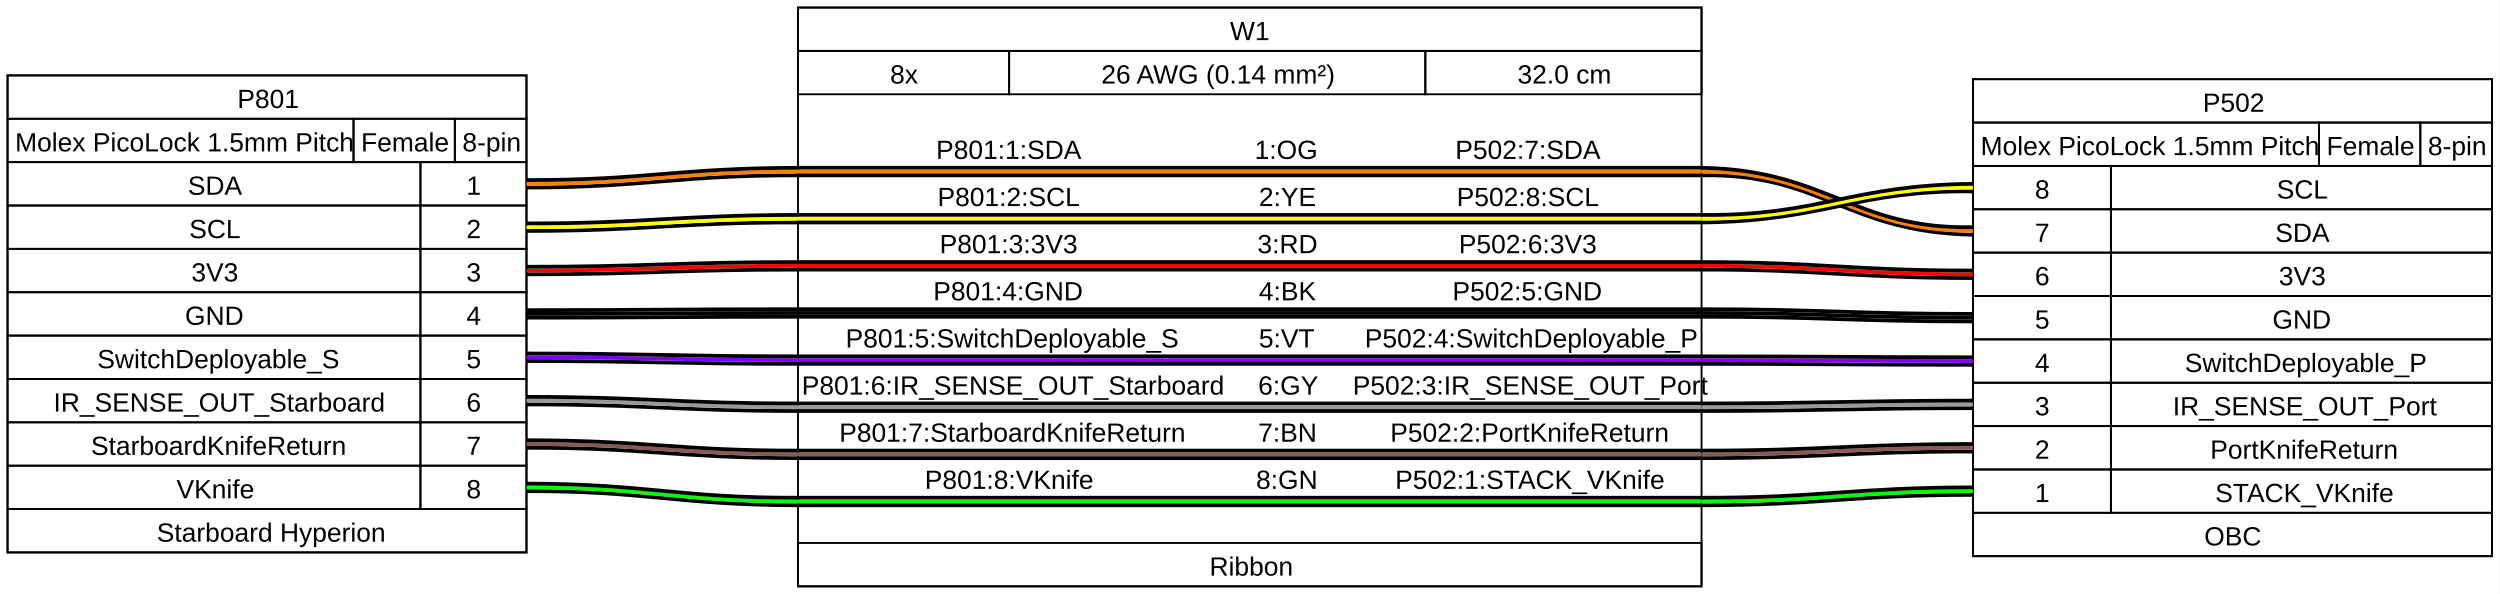
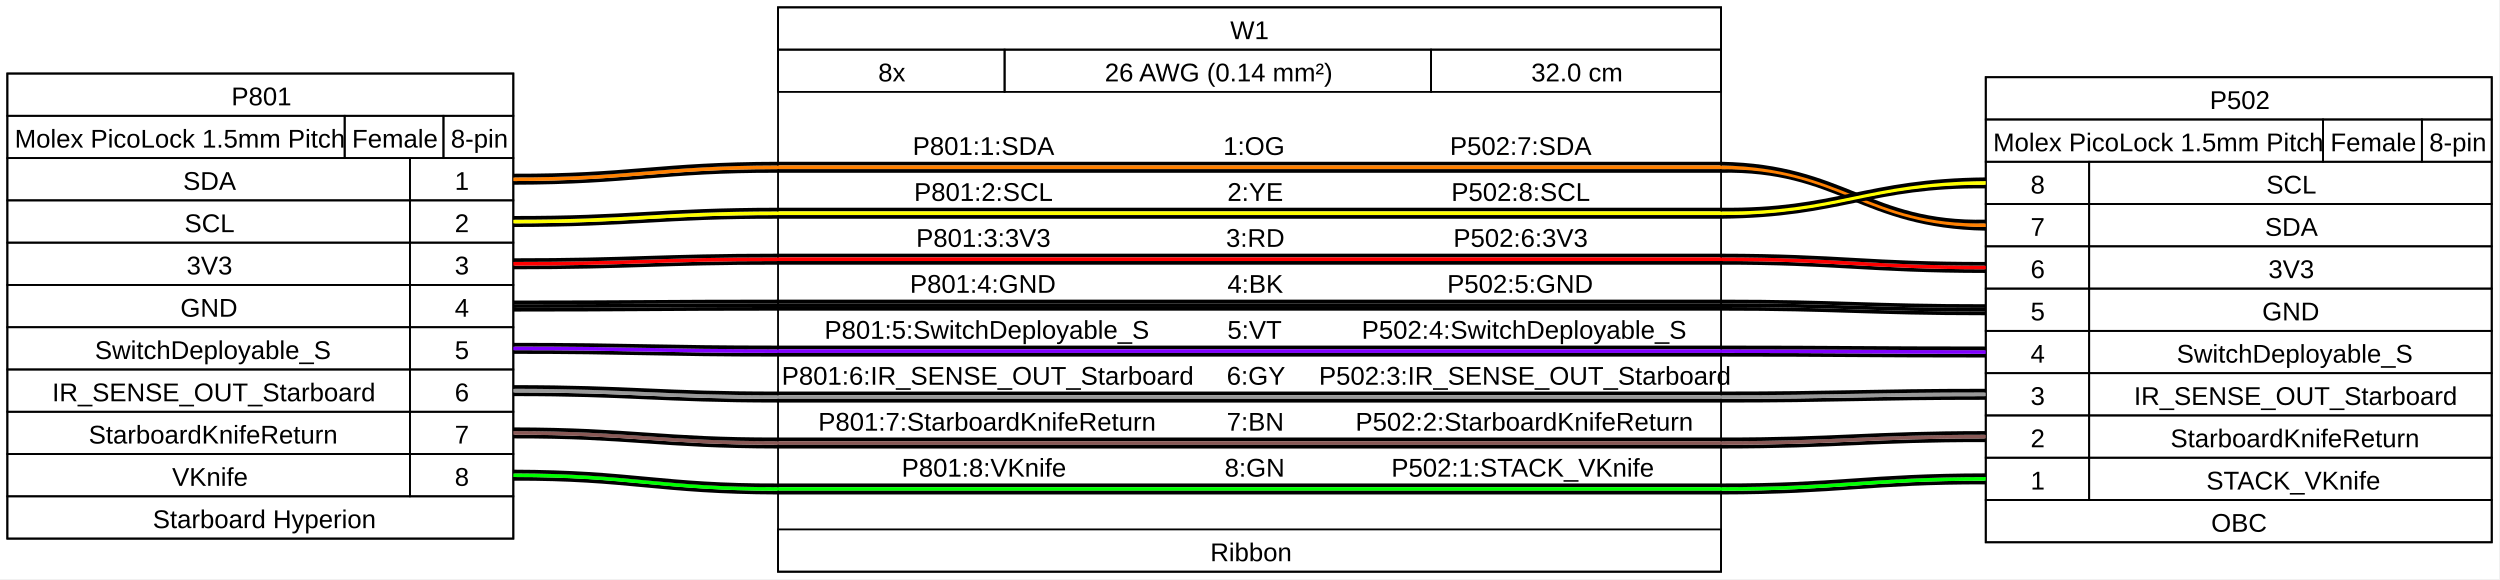
- <svg xmlns="http://www.w3.org/2000/svg" width="1326pt" height="315pt" viewBox="0.00 0.00 1326.00 315.00">
+ <svg xmlns="http://www.w3.org/2000/svg" width="1360pt" height="315pt" viewBox="0.00 0.00 1360.00 315.00">
  <g id="graph0" class="graph" transform="scale(1 1) rotate(0) translate(4 311)">
-     <polygon fill="#ffffff" stroke="none" points="-4,4 -4,-311 1321.75,-311 1321.75,4 -4,4" />
+     <polygon fill="#ffffff" stroke="none" points="-4,4 -4,-311 1355.5,-311 1355.5,4 -4,4" />
    <g id="node1" class="node">
      <polygon fill="#ffffff" stroke="black" points="275.25,-271 0,-271 0,-18 275.25,-18 275.25,-271" />
      <polygon fill="none" stroke="black" points="0,-248 0,-271 275.25,-271 275.25,-248 0,-248" />
      <text xml:space="preserve" text-anchor="start" x="121.88" y="-253.7" font-family="arial" font-size="14.00">P801</text>
      <polygon fill="none" stroke="black" points="0,-225 0,-248 183.5,-248 183.5,-225 0,-225" />
      <text xml:space="preserve" text-anchor="start" x="4" y="-230.7" font-family="arial" font-size="14.00">Molex PicoLock 1.5mm Pitch</text>
      <polygon fill="none" stroke="black" points="183.5,-225 183.5,-248 237.25,-248 237.25,-225 183.5,-225" />
      <text xml:space="preserve" text-anchor="start" x="187.5" y="-230.7" font-family="arial" font-size="14.00">Female</text>
      <polygon fill="none" stroke="black" points="237.25,-225 237.25,-248 275.25,-248 275.25,-225 237.25,-225" />
      <text xml:space="preserve" text-anchor="start" x="241.25" y="-230.7" font-family="arial" font-size="14.00">8-pin</text>
      <polygon fill="none" stroke="black" points="0,-202 0,-225 219,-225 219,-202 0,-202" />
      <text xml:space="preserve" text-anchor="start" x="95.62" y="-207.7" font-family="arial" font-size="14.00">SDA</text>
      <polygon fill="none" stroke="black" points="219,-202 219,-225 275.25,-225 275.25,-202 219,-202" />
      <text xml:space="preserve" text-anchor="start" x="243.38" y="-207.7" font-family="arial" font-size="14.00">1</text>
      <polygon fill="none" stroke="black" points="0,-179 0,-202 219,-202 219,-179 0,-179" />
      <text xml:space="preserve" text-anchor="start" x="96.38" y="-184.7" font-family="arial" font-size="14.00">SCL</text>
      <polygon fill="none" stroke="black" points="219,-179 219,-202 275.25,-202 275.25,-179 219,-179" />
      <text xml:space="preserve" text-anchor="start" x="243.38" y="-184.7" font-family="arial" font-size="14.00">2</text>
      <polygon fill="none" stroke="black" points="0,-156 0,-179 219,-179 219,-156 0,-156" />
      <text xml:space="preserve" text-anchor="start" x="97.5" y="-161.7" font-family="arial" font-size="14.00">3V3</text>
      <polygon fill="none" stroke="black" points="219,-156 219,-179 275.25,-179 275.25,-156 219,-156" />
      <text xml:space="preserve" text-anchor="start" x="243.38" y="-161.7" font-family="arial" font-size="14.00">3</text>
      <polygon fill="none" stroke="black" points="0,-133 0,-156 219,-156 219,-133 0,-133" />
      <text xml:space="preserve" text-anchor="start" x="94.12" y="-138.7" font-family="arial" font-size="14.00">GND</text>
      <polygon fill="none" stroke="black" points="219,-133 219,-156 275.25,-156 275.25,-133 219,-133" />
      <text xml:space="preserve" text-anchor="start" x="243.38" y="-138.7" font-family="arial" font-size="14.00">4</text>
      <polygon fill="none" stroke="black" points="0,-110 0,-133 219,-133 219,-110 0,-110" />
      <text xml:space="preserve" text-anchor="start" x="47.62" y="-115.7" font-family="arial" font-size="14.00">SwitchDeployable_S</text>
      <polygon fill="none" stroke="black" points="219,-110 219,-133 275.25,-133 275.25,-110 219,-110" />
      <text xml:space="preserve" text-anchor="start" x="243.38" y="-115.7" font-family="arial" font-size="14.00">5</text>
      <polygon fill="none" stroke="black" points="0,-87 0,-110 219,-110 219,-87 0,-87" />
      <text xml:space="preserve" text-anchor="start" x="24.38" y="-92.7" font-family="arial" font-size="14.00">IR_SENSE_OUT_Starboard</text>
      <polygon fill="none" stroke="black" points="219,-87 219,-110 275.25,-110 275.25,-87 219,-87" />
      <text xml:space="preserve" text-anchor="start" x="243.38" y="-92.7" font-family="arial" font-size="14.00">6</text>
      <polygon fill="none" stroke="black" points="0,-64 0,-87 219,-87 219,-64 0,-64" />
      <text xml:space="preserve" text-anchor="start" x="44.25" y="-69.7" font-family="arial" font-size="14.00">StarboardKnifeReturn</text>
      <polygon fill="none" stroke="black" points="219,-64 219,-87 275.25,-87 275.25,-64 219,-64" />
      <text xml:space="preserve" text-anchor="start" x="243.38" y="-69.7" font-family="arial" font-size="14.00">7</text>
      <polygon fill="none" stroke="black" points="0,-41 0,-64 219,-64 219,-41 0,-41" />
      <text xml:space="preserve" text-anchor="start" x="89.62" y="-46.7" font-family="arial" font-size="14.00">VKnife</text>
      <polygon fill="none" stroke="black" points="219,-41 219,-64 275.25,-64 275.25,-41 219,-41" />
      <text xml:space="preserve" text-anchor="start" x="243.38" y="-46.7" font-family="arial" font-size="14.00">8</text>
      <polygon fill="none" stroke="black" points="0,-18 0,-41 275.25,-41 275.25,-18 0,-18" />
      <text xml:space="preserve" text-anchor="start" x="79.12" y="-23.7" font-family="arial" font-size="14.00">Starboard Hyperion</text>
    </g>
    <g id="node3" class="node">
-       <polygon fill="#ffffff" stroke="black" points="898.5,-307 419.25,-307 419.25,0 898.5,0 898.5,-307" />
-       <polygon fill="none" stroke="black" points="419.25,-284 419.25,-307 898.5,-307 898.5,-284 419.25,-284" />
-       <text xml:space="preserve" text-anchor="start" x="648.38" y="-289.7" font-family="arial" font-size="14.00">W1</text>
-       <polygon fill="none" stroke="black" points="419.25,-261 419.25,-284 531.25,-284 531.25,-261 419.25,-261" />
-       <text xml:space="preserve" text-anchor="start" x="468.12" y="-266.7" font-family="arial" font-size="14.00">8x</text>
-       <polygon fill="none" stroke="black" points="531.25,-261 531.25,-284 752,-284 752,-261 531.25,-261" />
-       <text xml:space="preserve" text-anchor="start" x="580.12" y="-266.7" font-family="arial" font-size="14.00">26 AWG (0.14 mm²)</text>
-       <polygon fill="none" stroke="black" points="752,-261 752,-284 898.5,-284 898.5,-261 752,-261" />
-       <text xml:space="preserve" text-anchor="start" x="800.88" y="-266.7" font-family="arial" font-size="14.00">32.0 cm</text>
+       <polygon fill="#ffffff" stroke="black" points="932.25,-307 419.25,-307 419.25,0 932.25,0 932.25,-307" />
+       <polygon fill="none" stroke="black" points="419.25,-284 419.25,-307 932.25,-307 932.25,-284 419.25,-284" />
+       <text xml:space="preserve" text-anchor="start" x="665.25" y="-289.7" font-family="arial" font-size="14.00">W1</text>
+       <polygon fill="none" stroke="black" points="419.25,-261 419.25,-284 542.5,-284 542.5,-261 419.25,-261" />
+       <text xml:space="preserve" text-anchor="start" x="473.75" y="-266.7" font-family="arial" font-size="14.00">8x</text>
+       <polygon fill="none" stroke="black" points="542.5,-261 542.5,-284 774.5,-284 774.5,-261 542.5,-261" />
+       <text xml:space="preserve" text-anchor="start" x="597" y="-266.7" font-family="arial" font-size="14.00">26 AWG (0.14 mm²)</text>
+       <polygon fill="none" stroke="black" points="774.5,-261 774.5,-284 932.25,-284 932.25,-261 774.5,-261" />
+       <text xml:space="preserve" text-anchor="start" x="829" y="-266.7" font-family="arial" font-size="14.00">32.0 cm</text>
      <text xml:space="preserve" text-anchor="start" x="527.75" y="-245.7" font-family="arial" font-size="14.00"> </text>
      <text xml:space="preserve" text-anchor="start" x="492.5" y="-226.7" font-family="arial" font-size="14.00">P801:1:SDA</text>
      <text xml:space="preserve" text-anchor="start" x="642" y="-226.7" font-family="arial" font-size="14.00">     1:OG    </text>
-       <text xml:space="preserve" text-anchor="start" x="767.88" y="-226.7" font-family="arial" font-size="14.00">P502:7:SDA</text>
-       <polygon fill="#000000" stroke="none" points="419.25,-221 419.25,-223 898.5,-223 898.5,-221 419.25,-221" />
-       <polygon fill="#ff8000" stroke="none" points="419.25,-219 419.25,-221 898.5,-221 898.5,-219 419.25,-219" />
-       <polygon fill="#000000" stroke="none" points="419.25,-217 419.25,-219 898.5,-219 898.5,-217 419.25,-217" />
+       <text xml:space="preserve" text-anchor="start" x="784.75" y="-226.7" font-family="arial" font-size="14.00">P502:7:SDA</text>
+       <polygon fill="#000000" stroke="none" points="419.25,-221 419.25,-223 932.25,-223 932.25,-221 419.25,-221" />
+       <polygon fill="#ff8000" stroke="none" points="419.25,-219 419.25,-221 932.25,-221 932.25,-219 419.25,-219" />
+       <polygon fill="#000000" stroke="none" points="419.25,-217 419.25,-219 932.25,-219 932.25,-217 419.25,-217" />
      <text xml:space="preserve" text-anchor="start" x="493.25" y="-201.7" font-family="arial" font-size="14.00">P801:2:SCL</text>
      <text xml:space="preserve" text-anchor="start" x="644.25" y="-201.7" font-family="arial" font-size="14.00">     2:YE    </text>
-       <text xml:space="preserve" text-anchor="start" x="768.62" y="-201.7" font-family="arial" font-size="14.00">P502:8:SCL</text>
-       <polygon fill="#000000" stroke="none" points="419.25,-196 419.25,-198 898.5,-198 898.5,-196 419.25,-196" />
-       <polygon fill="#ffff00" stroke="none" points="419.25,-194 419.25,-196 898.5,-196 898.5,-194 419.25,-194" />
-       <polygon fill="#000000" stroke="none" points="419.25,-192 419.25,-194 898.5,-194 898.5,-192 419.25,-192" />
+       <text xml:space="preserve" text-anchor="start" x="785.5" y="-201.7" font-family="arial" font-size="14.00">P502:8:SCL</text>
+       <polygon fill="#000000" stroke="none" points="419.25,-196 419.25,-198 932.25,-198 932.25,-196 419.25,-196" />
+       <polygon fill="#ffff00" stroke="none" points="419.25,-194 419.25,-196 932.25,-196 932.25,-194 419.25,-194" />
+       <polygon fill="#000000" stroke="none" points="419.25,-192 419.25,-194 932.25,-194 932.25,-192 419.25,-192" />
      <text xml:space="preserve" text-anchor="start" x="494.38" y="-176.7" font-family="arial" font-size="14.00">P801:3:3V3</text>
      <text xml:space="preserve" text-anchor="start" x="643.5" y="-176.7" font-family="arial" font-size="14.00">     3:RD    </text>
-       <text xml:space="preserve" text-anchor="start" x="769.75" y="-176.7" font-family="arial" font-size="14.00">P502:6:3V3</text>
-       <polygon fill="#000000" stroke="none" points="419.25,-171 419.25,-173 898.5,-173 898.5,-171 419.25,-171" />
-       <polygon fill="#ff0000" stroke="none" points="419.25,-169 419.25,-171 898.5,-171 898.5,-169 419.25,-169" />
-       <polygon fill="#000000" stroke="none" points="419.25,-167 419.25,-169 898.5,-169 898.5,-167 419.25,-167" />
+       <text xml:space="preserve" text-anchor="start" x="786.62" y="-176.7" font-family="arial" font-size="14.00">P502:6:3V3</text>
+       <polygon fill="#000000" stroke="none" points="419.25,-171 419.25,-173 932.25,-173 932.25,-171 419.25,-171" />
+       <polygon fill="#ff0000" stroke="none" points="419.25,-169 419.25,-171 932.25,-171 932.25,-169 419.25,-169" />
+       <polygon fill="#000000" stroke="none" points="419.25,-167 419.25,-169 932.25,-169 932.25,-167 419.25,-167" />
      <text xml:space="preserve" text-anchor="start" x="491" y="-151.7" font-family="arial" font-size="14.00">P801:4:GND</text>
      <text xml:space="preserve" text-anchor="start" x="644.25" y="-151.7" font-family="arial" font-size="14.00">     4:BK    </text>
-       <text xml:space="preserve" text-anchor="start" x="766.38" y="-151.7" font-family="arial" font-size="14.00">P502:5:GND</text>
-       <polygon fill="#000000" stroke="none" points="419.25,-146 419.25,-148 898.5,-148 898.5,-146 419.25,-146" />
-       <polygon fill="#000000" stroke="none" points="419.25,-144 419.25,-146 898.5,-146 898.5,-144 419.25,-144" />
-       <polygon fill="#000000" stroke="none" points="419.25,-142 419.25,-144 898.5,-144 898.5,-142 419.25,-142" />
+       <text xml:space="preserve" text-anchor="start" x="783.25" y="-151.7" font-family="arial" font-size="14.00">P502:5:GND</text>
+       <polygon fill="#000000" stroke="none" points="419.25,-146 419.25,-148 932.25,-148 932.25,-146 419.25,-146" />
+       <polygon fill="#000000" stroke="none" points="419.25,-144 419.25,-146 932.25,-146 932.25,-144 419.25,-144" />
+       <polygon fill="#000000" stroke="none" points="419.25,-142 419.25,-144 932.25,-144 932.25,-142 419.25,-142" />
      <text xml:space="preserve" text-anchor="start" x="444.5" y="-126.7" font-family="arial" font-size="14.00">P801:5:SwitchDeployable_S</text>
      <text xml:space="preserve" text-anchor="start" x="644.25" y="-126.7" font-family="arial" font-size="14.00">     5:VT    </text>
-       <text xml:space="preserve" text-anchor="start" x="719.88" y="-126.7" font-family="arial" font-size="14.00">P502:4:SwitchDeployable_P</text>
-       <polygon fill="#000000" stroke="none" points="419.25,-121 419.25,-123 898.5,-123 898.5,-121 419.25,-121" />
-       <polygon fill="#8000ff" stroke="none" points="419.25,-119 419.25,-121 898.5,-121 898.5,-119 419.25,-119" />
-       <polygon fill="#000000" stroke="none" points="419.25,-117 419.25,-119 898.5,-119 898.5,-117 419.25,-117" />
+       <text xml:space="preserve" text-anchor="start" x="736.75" y="-126.7" font-family="arial" font-size="14.00">P502:4:SwitchDeployable_S</text>
+       <polygon fill="#000000" stroke="none" points="419.25,-121 419.25,-123 932.25,-123 932.25,-121 419.25,-121" />
+       <polygon fill="#8000ff" stroke="none" points="419.25,-119 419.25,-121 932.25,-121 932.25,-119 419.25,-119" />
+       <polygon fill="#000000" stroke="none" points="419.25,-117 419.25,-119 932.25,-119 932.25,-117 419.25,-117" />
      <text xml:space="preserve" text-anchor="start" x="421.25" y="-101.7" font-family="arial" font-size="14.00">P801:6:IR_SENSE_OUT_Starboard</text>
      <text xml:space="preserve" text-anchor="start" x="643.88" y="-101.7" font-family="arial" font-size="14.00">     6:GY    </text>
-       <text xml:space="preserve" text-anchor="start" x="713.5" y="-101.7" font-family="arial" font-size="14.00">P502:3:IR_SENSE_OUT_Port</text>
-       <polygon fill="#000000" stroke="none" points="419.25,-96 419.25,-98 898.5,-98 898.5,-96 419.25,-96" />
-       <polygon fill="#999999" stroke="none" points="419.25,-94 419.25,-96 898.5,-96 898.5,-94 419.25,-94" />
-       <polygon fill="#000000" stroke="none" points="419.25,-92 419.25,-94 898.5,-94 898.5,-92 419.25,-92" />
+       <text xml:space="preserve" text-anchor="start" x="713.5" y="-101.7" font-family="arial" font-size="14.00">P502:3:IR_SENSE_OUT_Starboard</text>
+       <polygon fill="#000000" stroke="none" points="419.25,-96 419.25,-98 932.25,-98 932.25,-96 419.25,-96" />
+       <polygon fill="#999999" stroke="none" points="419.25,-94 419.25,-96 932.25,-96 932.25,-94 419.25,-94" />
+       <polygon fill="#000000" stroke="none" points="419.25,-92 419.25,-94 932.25,-94 932.25,-92 419.25,-92" />
      <text xml:space="preserve" text-anchor="start" x="441.12" y="-76.7" font-family="arial" font-size="14.00">P801:7:StarboardKnifeReturn</text>
      <text xml:space="preserve" text-anchor="start" x="643.88" y="-76.7" font-family="arial" font-size="14.00">     7:BN    </text>
-       <text xml:space="preserve" text-anchor="start" x="733.38" y="-76.7" font-family="arial" font-size="14.00">P502:2:PortKnifeReturn</text>
-       <polygon fill="#000000" stroke="none" points="419.25,-71 419.25,-73 898.5,-73 898.5,-71 419.25,-71" />
-       <polygon fill="#895956" stroke="none" points="419.25,-69 419.25,-71 898.5,-71 898.5,-69 419.25,-69" />
-       <polygon fill="#000000" stroke="none" points="419.25,-67 419.25,-69 898.5,-69 898.5,-67 419.25,-67" />
+       <text xml:space="preserve" text-anchor="start" x="733.38" y="-76.7" font-family="arial" font-size="14.00">P502:2:StarboardKnifeReturn</text>
+       <polygon fill="#000000" stroke="none" points="419.25,-71 419.25,-73 932.25,-73 932.25,-71 419.25,-71" />
+       <polygon fill="#895956" stroke="none" points="419.25,-69 419.25,-71 932.25,-71 932.25,-69 419.25,-69" />
+       <polygon fill="#000000" stroke="none" points="419.25,-67 419.25,-69 932.25,-69 932.25,-67 419.25,-67" />
      <text xml:space="preserve" text-anchor="start" x="486.5" y="-51.7" font-family="arial" font-size="14.00">P801:8:VKnife</text>
      <text xml:space="preserve" text-anchor="start" x="642.75" y="-51.7" font-family="arial" font-size="14.00">     8:GN    </text>
-       <text xml:space="preserve" text-anchor="start" x="736" y="-51.7" font-family="arial" font-size="14.00">P502:1:STACK_VKnife</text>
-       <polygon fill="#000000" stroke="none" points="419.25,-46 419.25,-48 898.5,-48 898.5,-46 419.25,-46" />
-       <polygon fill="#00ff00" stroke="none" points="419.25,-44 419.25,-46 898.5,-46 898.5,-44 419.25,-44" />
-       <polygon fill="#000000" stroke="none" points="419.25,-42 419.25,-44 898.5,-44 898.5,-42 419.25,-42" />
+       <text xml:space="preserve" text-anchor="start" x="752.88" y="-51.7" font-family="arial" font-size="14.00">P502:1:STACK_VKnife</text>
+       <polygon fill="#000000" stroke="none" points="419.25,-46 419.25,-48 932.25,-48 932.25,-46 419.25,-46" />
+       <polygon fill="#00ff00" stroke="none" points="419.25,-44 419.25,-46 932.25,-46 932.25,-44 419.25,-44" />
+       <polygon fill="#000000" stroke="none" points="419.25,-42 419.25,-44 932.25,-44 932.25,-42 419.25,-42" />
      <text xml:space="preserve" text-anchor="start" x="527.75" y="-26.7" font-family="arial" font-size="14.00"> </text>
-       <polygon fill="none" stroke="black" points="419.25,0 419.25,-23 898.5,-23 898.5,0 419.25,0" />
-       <text xml:space="preserve" text-anchor="start" x="637.5" y="-5.7" font-family="arial" font-size="14.00">Ribbon</text>
+       <polygon fill="none" stroke="black" points="419.25,0 419.25,-23 932.25,-23 932.25,0 419.25,0" />
+       <text xml:space="preserve" text-anchor="start" x="654.38" y="-5.7" font-family="arial" font-size="14.00">Ribbon</text>
    </g>
    <g id="edge1" class="edge">
      <path fill="none" stroke="#000000" stroke-width="2" d="M275.25,-211.5C340.07,-211.65 355.94,-218.15 419.25,-218" />
      <path fill="none" stroke="#ff8000" stroke-width="2" d="M275.25,-213.5C339.32,-213.5 355.18,-220 419.25,-220" />
      <path fill="none" stroke="#000000" stroke-width="2" d="M275.25,-215.5C338.56,-215.35 354.43,-221.85 419.25,-222" />
    </g>
    <g id="edge3" class="edge">
      <path fill="none" stroke="#000000" stroke-width="2" d="M275.25,-188.5C339.82,-188.58 355.76,-193.08 419.25,-193" />
      <path fill="none" stroke="#ffff00" stroke-width="2" d="M275.25,-190.5C339.28,-190.5 355.22,-195 419.25,-195" />
      <path fill="none" stroke="#000000" stroke-width="2" d="M275.25,-192.5C338.74,-192.42 354.68,-196.92 419.25,-197" />
    </g>
    <g id="edge5" class="edge">
      <path fill="none" stroke="#000000" stroke-width="2" d="M275.25,-165.5C339.57,-165.52 355.55,-168.02 419.25,-168" />
      <path fill="none" stroke="#ff0000" stroke-width="2" d="M275.25,-167.5C339.26,-167.5 355.24,-170 419.25,-170" />
      <path fill="none" stroke="#000000" stroke-width="2" d="M275.25,-169.5C338.95,-169.48 354.93,-171.98 419.25,-172" />
    </g>
    <g id="edge7" class="edge">
      <path fill="none" stroke="#000000" stroke-width="2" d="M275.25,-142.5C339.31,-142.5 355.31,-143 419.25,-143" />
      <path fill="none" stroke="#000000" stroke-width="2" d="M275.25,-144.5C339.25,-144.5 355.25,-145 419.25,-145" />
      <path fill="none" stroke="#000000" stroke-width="2" d="M275.25,-146.5C339.19,-146.5 355.19,-147 419.25,-147" />
    </g>
    <g id="edge9" class="edge">
      <path fill="none" stroke="#000000" stroke-width="2" d="M275.25,-119.5C339.07,-119.51 355.06,-118.01 419.25,-118" />
      <path fill="none" stroke="#8000ff" stroke-width="2" d="M275.25,-121.5C339.25,-121.5 355.25,-120 419.25,-120" />
      <path fill="none" stroke="#000000" stroke-width="2" d="M275.25,-123.5C339.44,-123.49 355.43,-121.99 419.25,-122" />
    </g>
    <g id="edge11" class="edge">
      <path fill="none" stroke="#000000" stroke-width="2" d="M275.25,-96.5C338.84,-96.55 354.8,-93.05 419.25,-93" />
      <path fill="none" stroke="#999999" stroke-width="2" d="M275.25,-98.5C339.27,-98.5 355.23,-95 419.25,-95" />
      <path fill="none" stroke="#000000" stroke-width="2" d="M275.25,-100.5C339.7,-100.45 355.66,-96.95 419.25,-97" />
    </g>
    <g id="edge13" class="edge">
      <path fill="none" stroke="#000000" stroke-width="2" d="M275.25,-73.5C338.64,-73.61 354.55,-68.11 419.25,-68" />
      <path fill="none" stroke="#895956" stroke-width="2" d="M275.25,-75.5C339.3,-75.5 355.2,-70 419.25,-70" />
      <path fill="none" stroke="#000000" stroke-width="2" d="M275.25,-77.5C339.95,-77.39 355.86,-71.89 419.25,-72" />
    </g>
    <g id="edge15" class="edge">
      <path fill="none" stroke="#000000" stroke-width="2" d="M275.25,-50.5C338.48,-50.69 354.31,-43.19 419.25,-43" />
      <path fill="none" stroke="#00ff00" stroke-width="2" d="M275.25,-52.5C339.34,-52.5 355.16,-45 419.25,-45" />
      <path fill="none" stroke="#000000" stroke-width="2" d="M275.25,-54.5C340.19,-54.31 356.02,-46.81 419.25,-47" />
    </g>
    <g id="node2" class="node">
-       <polygon fill="#ffffff" stroke="black" points="1317.75,-269 1042.5,-269 1042.5,-16 1317.75,-16 1317.75,-269" />
-       <polygon fill="none" stroke="black" points="1042.5,-246 1042.5,-269 1317.75,-269 1317.75,-246 1042.5,-246" />
-       <text xml:space="preserve" text-anchor="start" x="1164.38" y="-251.7" font-family="arial" font-size="14.00">P502</text>
-       <polygon fill="none" stroke="black" points="1042.5,-223 1042.5,-246 1226,-246 1226,-223 1042.5,-223" />
-       <text xml:space="preserve" text-anchor="start" x="1046.5" y="-228.7" font-family="arial" font-size="14.00">Molex PicoLock 1.5mm Pitch</text>
-       <polygon fill="none" stroke="black" points="1226,-223 1226,-246 1279.75,-246 1279.75,-223 1226,-223" />
-       <text xml:space="preserve" text-anchor="start" x="1230" y="-228.7" font-family="arial" font-size="14.00">Female</text>
-       <polygon fill="none" stroke="black" points="1279.75,-223 1279.75,-246 1317.75,-246 1317.75,-223 1279.75,-223" />
-       <text xml:space="preserve" text-anchor="start" x="1283.75" y="-228.7" font-family="arial" font-size="14.00">8-pin</text>
-       <polygon fill="none" stroke="black" points="1042.5,-200 1042.5,-223 1115.62,-223 1115.62,-200 1042.5,-200" />
-       <text xml:space="preserve" text-anchor="start" x="1075.31" y="-205.7" font-family="arial" font-size="14.00">8</text>
-       <polygon fill="none" stroke="black" points="1115.62,-200 1115.62,-223 1317.75,-223 1317.75,-200 1115.62,-200" />
-       <text xml:space="preserve" text-anchor="start" x="1203.56" y="-205.7" font-family="arial" font-size="14.00">SCL</text>
-       <polygon fill="none" stroke="black" points="1042.5,-177 1042.5,-200 1115.62,-200 1115.62,-177 1042.5,-177" />
-       <text xml:space="preserve" text-anchor="start" x="1075.31" y="-182.7" font-family="arial" font-size="14.00">7</text>
-       <polygon fill="none" stroke="black" points="1115.62,-177 1115.62,-200 1317.75,-200 1317.75,-177 1115.62,-177" />
-       <text xml:space="preserve" text-anchor="start" x="1202.81" y="-182.7" font-family="arial" font-size="14.00">SDA</text>
-       <polygon fill="none" stroke="black" points="1042.5,-154 1042.5,-177 1115.62,-177 1115.62,-154 1042.5,-154" />
-       <text xml:space="preserve" text-anchor="start" x="1075.31" y="-159.7" font-family="arial" font-size="14.00">6</text>
-       <polygon fill="none" stroke="black" points="1115.62,-154 1115.62,-177 1317.75,-177 1317.75,-154 1115.62,-154" />
-       <text xml:space="preserve" text-anchor="start" x="1204.69" y="-159.7" font-family="arial" font-size="14.00">3V3</text>
-       <polygon fill="none" stroke="black" points="1042.5,-131 1042.5,-154 1115.62,-154 1115.62,-131 1042.5,-131" />
-       <text xml:space="preserve" text-anchor="start" x="1075.31" y="-136.7" font-family="arial" font-size="14.00">5</text>
-       <polygon fill="none" stroke="black" points="1115.62,-131 1115.62,-154 1317.75,-154 1317.75,-131 1115.62,-131" />
-       <text xml:space="preserve" text-anchor="start" x="1201.31" y="-136.7" font-family="arial" font-size="14.00">GND</text>
-       <polygon fill="none" stroke="black" points="1042.5,-108 1042.5,-131 1115.62,-131 1115.62,-108 1042.5,-108" />
-       <text xml:space="preserve" text-anchor="start" x="1075.31" y="-113.7" font-family="arial" font-size="14.00">4</text>
-       <polygon fill="none" stroke="black" points="1115.62,-108 1115.62,-131 1317.75,-131 1317.75,-108 1115.62,-108" />
-       <text xml:space="preserve" text-anchor="start" x="1154.81" y="-113.7" font-family="arial" font-size="14.00">SwitchDeployable_P</text>
-       <polygon fill="none" stroke="black" points="1042.5,-85 1042.5,-108 1115.62,-108 1115.62,-85 1042.5,-85" />
-       <text xml:space="preserve" text-anchor="start" x="1075.31" y="-90.7" font-family="arial" font-size="14.00">3</text>
-       <polygon fill="none" stroke="black" points="1115.62,-85 1115.62,-108 1317.75,-108 1317.75,-85 1115.62,-85" />
-       <text xml:space="preserve" text-anchor="start" x="1148.44" y="-90.7" font-family="arial" font-size="14.00">IR_SENSE_OUT_Port</text>
-       <polygon fill="none" stroke="black" points="1042.5,-62 1042.5,-85 1115.62,-85 1115.62,-62 1042.5,-62" />
-       <text xml:space="preserve" text-anchor="start" x="1075.31" y="-67.7" font-family="arial" font-size="14.00">2</text>
-       <polygon fill="none" stroke="black" points="1115.62,-62 1115.62,-85 1317.75,-85 1317.75,-62 1115.62,-62" />
-       <text xml:space="preserve" text-anchor="start" x="1168.31" y="-67.7" font-family="arial" font-size="14.00">PortKnifeReturn</text>
-       <polygon fill="none" stroke="black" points="1042.5,-39 1042.5,-62 1115.62,-62 1115.62,-39 1042.5,-39" />
-       <text xml:space="preserve" text-anchor="start" x="1075.31" y="-44.7" font-family="arial" font-size="14.00">1</text>
-       <polygon fill="none" stroke="black" points="1115.62,-39 1115.62,-62 1317.75,-62 1317.75,-39 1115.62,-39" />
-       <text xml:space="preserve" text-anchor="start" x="1170.94" y="-44.7" font-family="arial" font-size="14.00">STACK_VKnife</text>
-       <polygon fill="none" stroke="black" points="1042.5,-16 1042.5,-39 1317.75,-39 1317.75,-16 1042.5,-16" />
-       <text xml:space="preserve" text-anchor="start" x="1165.12" y="-21.7" font-family="arial" font-size="14.00">OBC</text>
+       <polygon fill="#ffffff" stroke="black" points="1351.5,-269 1076.25,-269 1076.25,-16 1351.5,-16 1351.5,-269" />
+       <polygon fill="none" stroke="black" points="1076.25,-246 1076.25,-269 1351.5,-269 1351.5,-246 1076.25,-246" />
+       <text xml:space="preserve" text-anchor="start" x="1198.12" y="-251.7" font-family="arial" font-size="14.00">P502</text>
+       <polygon fill="none" stroke="black" points="1076.25,-223 1076.25,-246 1259.75,-246 1259.75,-223 1076.25,-223" />
+       <text xml:space="preserve" text-anchor="start" x="1080.25" y="-228.7" font-family="arial" font-size="14.00">Molex PicoLock 1.5mm Pitch</text>
+       <polygon fill="none" stroke="black" points="1259.75,-223 1259.75,-246 1313.5,-246 1313.5,-223 1259.75,-223" />
+       <text xml:space="preserve" text-anchor="start" x="1263.75" y="-228.7" font-family="arial" font-size="14.00">Female</text>
+       <polygon fill="none" stroke="black" points="1313.5,-223 1313.5,-246 1351.5,-246 1351.5,-223 1313.5,-223" />
+       <text xml:space="preserve" text-anchor="start" x="1317.5" y="-228.7" font-family="arial" font-size="14.00">8-pin</text>
+       <polygon fill="none" stroke="black" points="1076.25,-200 1076.25,-223 1132.5,-223 1132.5,-200 1076.25,-200" />
+       <text xml:space="preserve" text-anchor="start" x="1100.62" y="-205.7" font-family="arial" font-size="14.00">8</text>
+       <polygon fill="none" stroke="black" points="1132.5,-200 1132.5,-223 1351.5,-223 1351.5,-200 1132.5,-200" />
+       <text xml:space="preserve" text-anchor="start" x="1228.88" y="-205.7" font-family="arial" font-size="14.00">SCL</text>
+       <polygon fill="none" stroke="black" points="1076.25,-177 1076.25,-200 1132.5,-200 1132.5,-177 1076.25,-177" />
+       <text xml:space="preserve" text-anchor="start" x="1100.62" y="-182.7" font-family="arial" font-size="14.00">7</text>
+       <polygon fill="none" stroke="black" points="1132.5,-177 1132.5,-200 1351.5,-200 1351.5,-177 1132.5,-177" />
+       <text xml:space="preserve" text-anchor="start" x="1228.12" y="-182.7" font-family="arial" font-size="14.00">SDA</text>
+       <polygon fill="none" stroke="black" points="1076.25,-154 1076.25,-177 1132.5,-177 1132.5,-154 1076.25,-154" />
+       <text xml:space="preserve" text-anchor="start" x="1100.62" y="-159.7" font-family="arial" font-size="14.00">6</text>
+       <polygon fill="none" stroke="black" points="1132.5,-154 1132.5,-177 1351.5,-177 1351.5,-154 1132.5,-154" />
+       <text xml:space="preserve" text-anchor="start" x="1230" y="-159.7" font-family="arial" font-size="14.00">3V3</text>
+       <polygon fill="none" stroke="black" points="1076.25,-131 1076.25,-154 1132.5,-154 1132.5,-131 1076.25,-131" />
+       <text xml:space="preserve" text-anchor="start" x="1100.62" y="-136.7" font-family="arial" font-size="14.00">5</text>
+       <polygon fill="none" stroke="black" points="1132.5,-131 1132.5,-154 1351.5,-154 1351.5,-131 1132.5,-131" />
+       <text xml:space="preserve" text-anchor="start" x="1226.62" y="-136.7" font-family="arial" font-size="14.00">GND</text>
+       <polygon fill="none" stroke="black" points="1076.25,-108 1076.25,-131 1132.5,-131 1132.5,-108 1076.25,-108" />
+       <text xml:space="preserve" text-anchor="start" x="1100.62" y="-113.7" font-family="arial" font-size="14.00">4</text>
+       <polygon fill="none" stroke="black" points="1132.5,-108 1132.5,-131 1351.5,-131 1351.5,-108 1132.5,-108" />
+       <text xml:space="preserve" text-anchor="start" x="1180.12" y="-113.7" font-family="arial" font-size="14.00">SwitchDeployable_S</text>
+       <polygon fill="none" stroke="black" points="1076.25,-85 1076.25,-108 1132.5,-108 1132.5,-85 1076.25,-85" />
+       <text xml:space="preserve" text-anchor="start" x="1100.62" y="-90.7" font-family="arial" font-size="14.00">3</text>
+       <polygon fill="none" stroke="black" points="1132.5,-85 1132.5,-108 1351.5,-108 1351.5,-85 1132.5,-85" />
+       <text xml:space="preserve" text-anchor="start" x="1156.88" y="-90.7" font-family="arial" font-size="14.00">IR_SENSE_OUT_Starboard</text>
+       <polygon fill="none" stroke="black" points="1076.25,-62 1076.25,-85 1132.5,-85 1132.5,-62 1076.25,-62" />
+       <text xml:space="preserve" text-anchor="start" x="1100.62" y="-67.7" font-family="arial" font-size="14.00">2</text>
+       <polygon fill="none" stroke="black" points="1132.5,-62 1132.5,-85 1351.5,-85 1351.5,-62 1132.5,-62" />
+       <text xml:space="preserve" text-anchor="start" x="1176.75" y="-67.7" font-family="arial" font-size="14.00">StarboardKnifeReturn</text>
+       <polygon fill="none" stroke="black" points="1076.25,-39 1076.25,-62 1132.5,-62 1132.5,-39 1076.25,-39" />
+       <text xml:space="preserve" text-anchor="start" x="1100.62" y="-44.7" font-family="arial" font-size="14.00">1</text>
+       <polygon fill="none" stroke="black" points="1132.5,-39 1132.5,-62 1351.5,-62 1351.5,-39 1132.5,-39" />
+       <text xml:space="preserve" text-anchor="start" x="1196.25" y="-44.7" font-family="arial" font-size="14.00">STACK_VKnife</text>
+       <polygon fill="none" stroke="black" points="1076.25,-16 1076.25,-39 1351.5,-39 1351.5,-16 1076.25,-16" />
+       <text xml:space="preserve" text-anchor="start" x="1198.88" y="-21.7" font-family="arial" font-size="14.00">OBC</text>
    </g>
    <g id="edge2" class="edge">
-       <path fill="none" stroke="#000000" stroke-width="2" d="M898.5,-218C962.16,-219.24 975.14,-187.74 1042.5,-186.5" />
-       <path fill="none" stroke="#ff8000" stroke-width="2" d="M898.5,-220C964.01,-220 976.99,-188.5 1042.5,-188.5" />
-       <path fill="none" stroke="#000000" stroke-width="2" d="M898.5,-222C965.86,-220.76 978.84,-189.26 1042.5,-190.5" />
+       <path fill="none" stroke="#000000" stroke-width="2" d="M932.25,-218C995.91,-219.24 1008.89,-187.74 1076.25,-186.5" />
+       <path fill="none" stroke="#ff8000" stroke-width="2" d="M932.25,-220C997.76,-220 1010.74,-188.5 1076.25,-188.5" />
+       <path fill="none" stroke="#000000" stroke-width="2" d="M932.25,-222C999.61,-220.76 1012.59,-189.26 1076.25,-190.5" />
    </g>
    <g id="edge4" class="edge">
-       <path fill="none" stroke="#000000" stroke-width="2" d="M898.5,-193C964.39,-193.65 979.55,-210.15 1042.5,-209.5" />
-       <path fill="none" stroke="#ffff00" stroke-width="2" d="M898.5,-195C962.92,-195 978.08,-211.5 1042.5,-211.5" />
-       <path fill="none" stroke="#000000" stroke-width="2" d="M898.5,-197C961.45,-196.35 976.61,-212.85 1042.5,-213.5" />
+       <path fill="none" stroke="#000000" stroke-width="2" d="M932.25,-193C998.14,-193.65 1013.3,-210.15 1076.25,-209.5" />
+       <path fill="none" stroke="#ffff00" stroke-width="2" d="M932.25,-195C996.67,-195 1011.83,-211.5 1076.25,-211.5" />
+       <path fill="none" stroke="#000000" stroke-width="2" d="M932.25,-197C995.2,-196.35 1010.36,-212.85 1076.25,-213.5" />
    </g>
    <g id="edge6" class="edge">
-       <path fill="none" stroke="#000000" stroke-width="2" d="M898.5,-168C961.99,-168.08 977.93,-163.58 1042.5,-163.5" />
-       <path fill="none" stroke="#ff0000" stroke-width="2" d="M898.5,-170C962.53,-170 978.47,-165.5 1042.5,-165.5" />
-       <path fill="none" stroke="#000000" stroke-width="2" d="M898.5,-172C963.07,-171.92 979.01,-167.42 1042.5,-167.5" />
+       <path fill="none" stroke="#000000" stroke-width="2" d="M932.25,-168C995.74,-168.08 1011.68,-163.58 1076.25,-163.5" />
+       <path fill="none" stroke="#ff0000" stroke-width="2" d="M932.25,-170C996.28,-170 1012.22,-165.5 1076.25,-165.5" />
+       <path fill="none" stroke="#000000" stroke-width="2" d="M932.25,-172C996.82,-171.92 1012.76,-167.42 1076.25,-167.5" />
    </g>
    <g id="edge8" class="edge">
-       <path fill="none" stroke="#000000" stroke-width="2" d="M898.5,-143C962.2,-143.02 978.18,-140.52 1042.5,-140.5" />
-       <path fill="none" stroke="#000000" stroke-width="2" d="M898.5,-145C962.51,-145 978.49,-142.5 1042.5,-142.5" />
-       <path fill="none" stroke="#000000" stroke-width="2" d="M898.5,-147C962.82,-146.98 978.8,-144.48 1042.5,-144.5" />
+       <path fill="none" stroke="#000000" stroke-width="2" d="M932.25,-143C995.95,-143.02 1011.93,-140.52 1076.25,-140.5" />
+       <path fill="none" stroke="#000000" stroke-width="2" d="M932.25,-145C996.26,-145 1012.24,-142.5 1076.25,-142.5" />
+       <path fill="none" stroke="#000000" stroke-width="2" d="M932.25,-147C996.57,-146.98 1012.55,-144.48 1076.25,-144.5" />
    </g>
    <g id="edge10" class="edge">
-       <path fill="none" stroke="#000000" stroke-width="2" d="M898.5,-118C962.44,-118 978.44,-117.5 1042.5,-117.5" />
-       <path fill="none" stroke="#8000ff" stroke-width="2" d="M898.5,-120C962.5,-120 978.5,-119.5 1042.5,-119.5" />
-       <path fill="none" stroke="#000000" stroke-width="2" d="M898.5,-122C962.56,-122 978.56,-121.5 1042.5,-121.5" />
+       <path fill="none" stroke="#000000" stroke-width="2" d="M932.25,-118C996.19,-118 1012.19,-117.5 1076.25,-117.5" />
+       <path fill="none" stroke="#8000ff" stroke-width="2" d="M932.25,-120C996.25,-120 1012.25,-119.5 1076.25,-119.5" />
+       <path fill="none" stroke="#000000" stroke-width="2" d="M932.25,-122C996.31,-122 1012.31,-121.5 1076.25,-121.5" />
    </g>
    <g id="edge12" class="edge">
-       <path fill="none" stroke="#000000" stroke-width="2" d="M898.5,-93C962.69,-93.01 978.68,-94.51 1042.5,-94.5" />
-       <path fill="none" stroke="#999999" stroke-width="2" d="M898.5,-95C962.5,-95 978.5,-96.5 1042.5,-96.5" />
-       <path fill="none" stroke="#000000" stroke-width="2" d="M898.5,-97C962.32,-96.99 978.31,-98.49 1042.5,-98.5" />
+       <path fill="none" stroke="#000000" stroke-width="2" d="M932.25,-93C996.44,-93.01 1012.43,-94.51 1076.25,-94.5" />
+       <path fill="none" stroke="#999999" stroke-width="2" d="M932.25,-95C996.25,-95 1012.25,-96.5 1076.25,-96.5" />
+       <path fill="none" stroke="#000000" stroke-width="2" d="M932.25,-97C996.07,-96.99 1012.06,-98.49 1076.25,-98.5" />
    </g>
    <g id="edge14" class="edge">
-       <path fill="none" stroke="#000000" stroke-width="2" d="M898.5,-68C962.95,-68.05 978.91,-71.55 1042.5,-71.5" />
-       <path fill="none" stroke="#895956" stroke-width="2" d="M898.5,-70C962.52,-70 978.48,-73.5 1042.5,-73.5" />
-       <path fill="none" stroke="#000000" stroke-width="2" d="M898.5,-72C962.09,-71.95 978.05,-75.45 1042.5,-75.5" />
+       <path fill="none" stroke="#000000" stroke-width="2" d="M932.25,-68C996.7,-68.05 1012.66,-71.55 1076.25,-71.5" />
+       <path fill="none" stroke="#895956" stroke-width="2" d="M932.25,-70C996.27,-70 1012.23,-73.5 1076.25,-73.5" />
+       <path fill="none" stroke="#000000" stroke-width="2" d="M932.25,-72C995.84,-71.95 1011.8,-75.45 1076.25,-75.5" />
    </g>
    <g id="edge16" class="edge">
-       <path fill="none" stroke="#000000" stroke-width="2" d="M898.5,-43C963.2,-43.11 979.11,-48.61 1042.5,-48.5" />
-       <path fill="none" stroke="#00ff00" stroke-width="2" d="M898.5,-45C962.55,-45 978.45,-50.5 1042.5,-50.5" />
-       <path fill="none" stroke="#000000" stroke-width="2" d="M898.5,-47C961.89,-46.89 977.8,-52.39 1042.5,-52.5" />
+       <path fill="none" stroke="#000000" stroke-width="2" d="M932.25,-43C996.95,-43.11 1012.86,-48.61 1076.25,-48.5" />
+       <path fill="none" stroke="#00ff00" stroke-width="2" d="M932.25,-45C996.3,-45 1012.2,-50.5 1076.25,-50.5" />
+       <path fill="none" stroke="#000000" stroke-width="2" d="M932.25,-47C995.64,-46.89 1011.55,-52.39 1076.25,-52.5" />
    </g>
  </g>
</svg>
